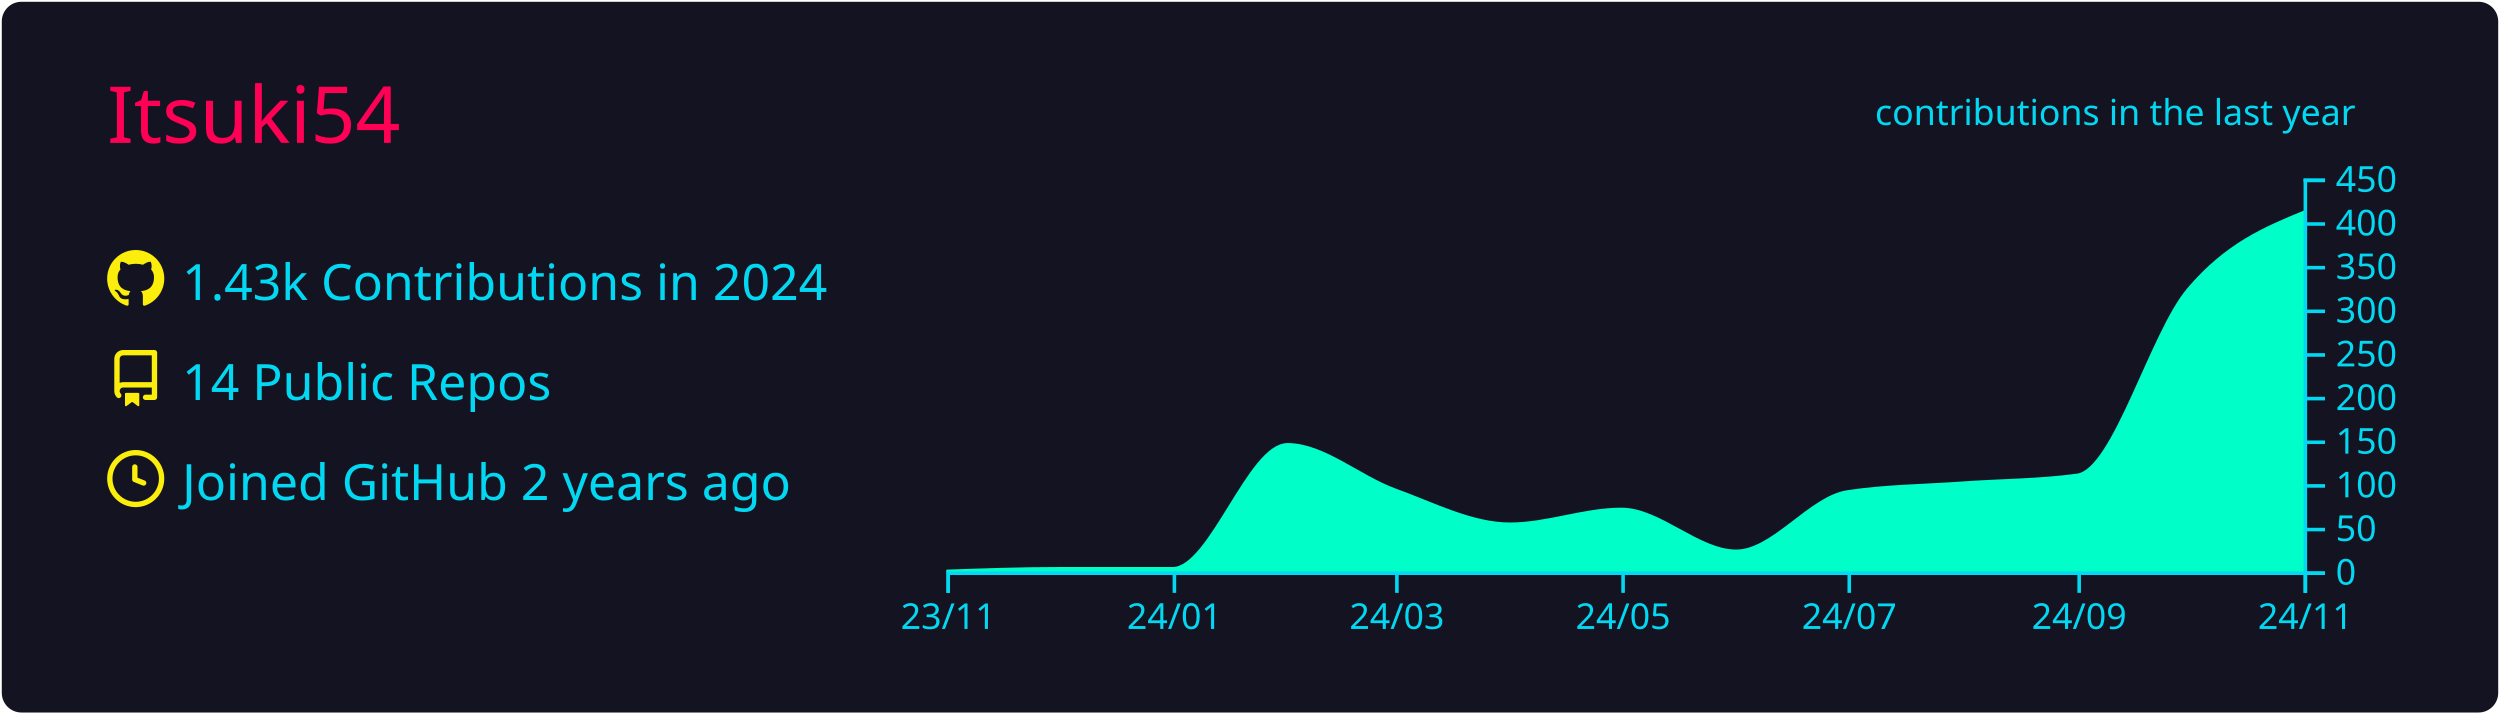
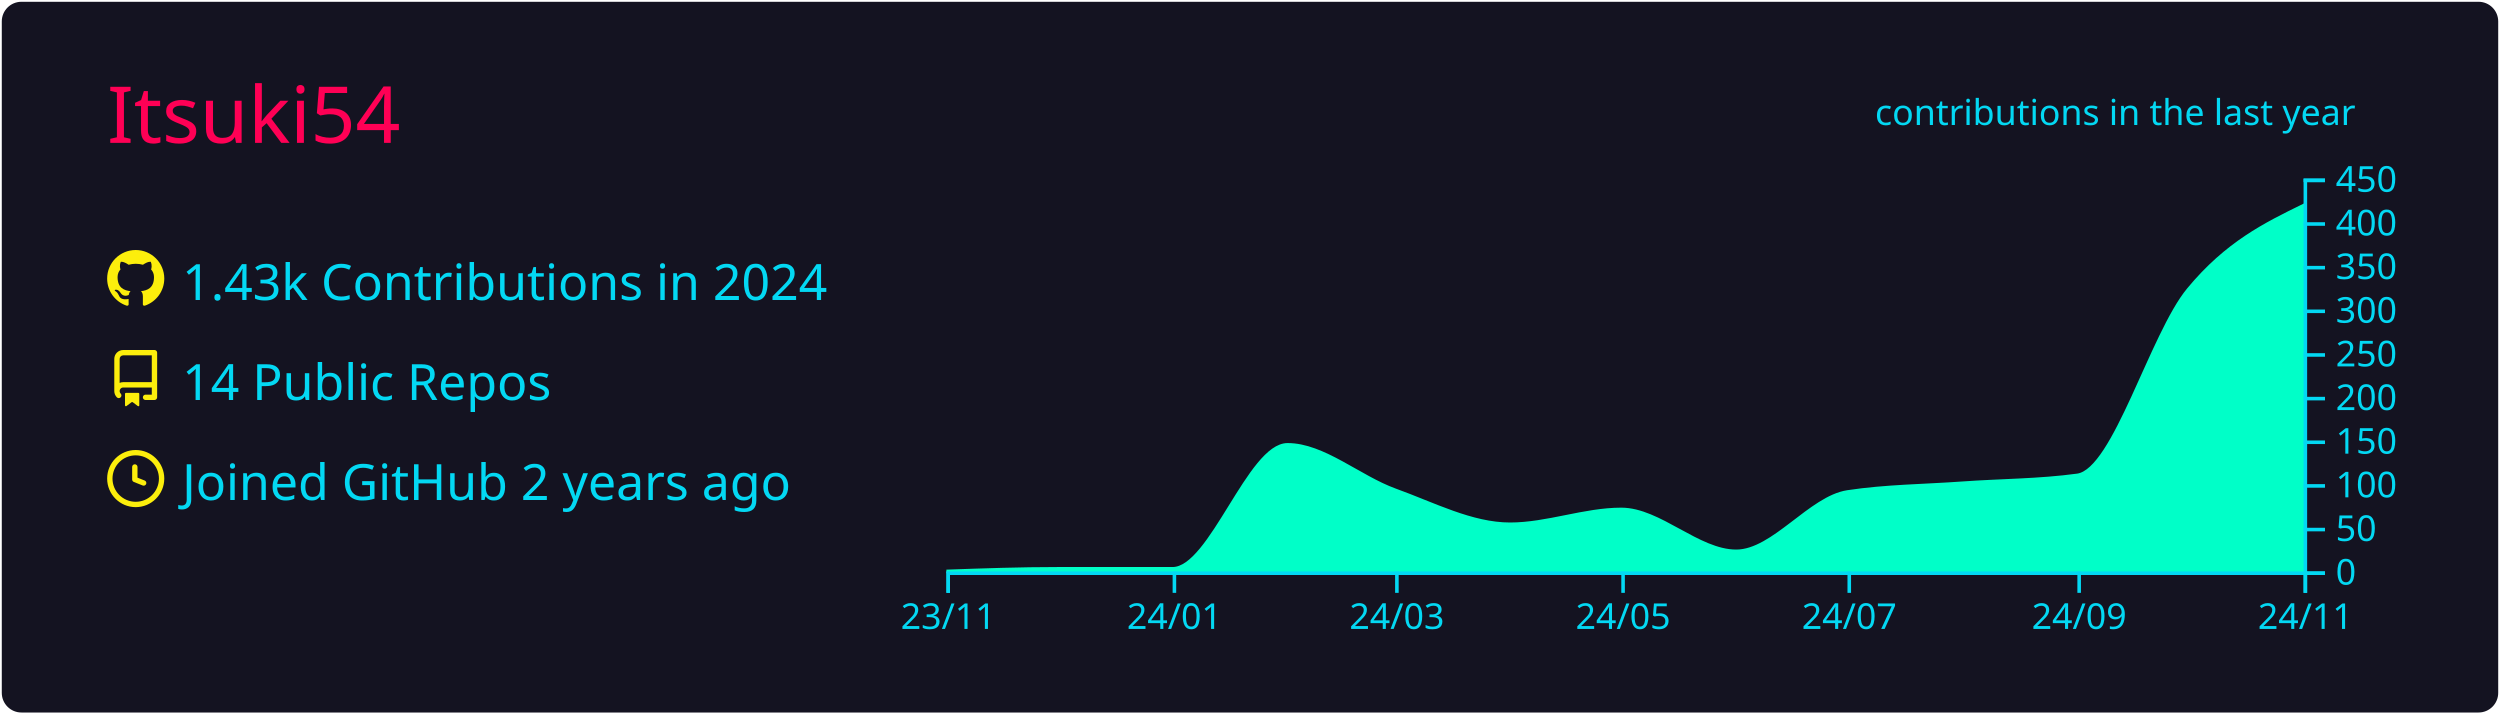
<svg xmlns="http://www.w3.org/2000/svg" width="700" height="200" viewBox="0 0 700 200">
  <style>* {
          font-family: 'Segoe UI', Ubuntu, "Helvetica Neue", Sans-Serif
        }</style>
  <rect x="1" y="1" rx="5" ry="5" height="99%" width="99.714%" stroke="#141321" stroke-width="1" fill="#141321" stroke-opacity="1" />
  <text x="30" y="40" style="font-size: 22px; fill: #ff0055;">Itsuki54</text>
  <g transform="translate(0,40)">
    <g transform="translate(30,30)">
      <g transform="translate(0,0)" width="14" height="14" fill="#fcee0c">
        <path fill-rule="evenodd" d="M8 0C3.58 0 0 3.58 0 8c0 3.54 2.29 6.53 5.47 7.59.4.07.55-.17.55-.38 0-.19-.01-.82-.01-1.49-2.01.37-2.53-.49-2.69-.94-.09-.23-.48-.94-.82-1.13-.28-.15-.68-.52-.01-.53.63-.01 1.08.58 1.23.82.72 1.21 1.87.87 2.33.66.07-.52.28-.87.51-1.07-1.78-.2-3.64-.89-3.64-3.95 0-.87.31-1.59.82-2.15-.08-.2-.36-1.02.08-2.12 0 0 .67-.21 2.2.82.64-.18 1.32-.27 2-.27.68 0 1.36.09 2 .27 1.53-1.04 2.2-.82 2.2-.82.44 1.1.16 1.92.08 2.12.51.56.82 1.27.82 2.15 0 3.07-1.87 3.75-3.65 3.95.29.25.54.73.54 1.48 0 1.07-.01 1.93-.01 2.2 0 .21.15.46.55.38A8.013 8.013 0 0016 8c0-4.42-3.58-8-8-8z" />
      </g>
      <g transform="translate(0,28)" width="14" height="14" fill="#fcee0c">
        <path fill-rule="evenodd" d="M2 2.5A2.5 2.5 0 014.5 0h8.75a.75.75 0 01.75.75v12.5a.75.75 0 01-.75.75h-2.5a.75.75 0 110-1.5h1.75v-2h-8a1 1 0 00-.714 1.7.75.75 0 01-1.072 1.05A2.495 2.495 0 012 11.5v-9zm10.5-1V9h-8c-.356 0-.694.074-1 .208V2.5a1 1 0 011-1h8zM5 12.25v3.25a.25.25 0 00.4.2l1.45-1.087a.25.25 0 01.3 0L8.6 15.7a.25.25 0 00.4-.2v-3.25a.25.25 0 00-.25-.25h-3.5a.25.25 0 00-.25.25z" />
      </g>
      <g transform="translate(0,56)" width="14" height="14" fill="#fcee0c">
        <path fill-rule="evenodd" d="M1.5 8a6.5 6.5 0 1113 0 6.5 6.5 0 01-13 0zM8 0a8 8 0 100 16A8 8 0 008 0zm.5 4.75a.75.75 0 00-1.5 0v3.5a.75.75 0 00.471.696l2.5 1a.75.75 0 00.557-1.392L8.5 7.742V4.75z" />
      </g>
      <text x="21" y="14" style="fill: #03d8f3; font-size: 14px;">1.43k Contributions in 2024</text>
      <text x="21" y="42" style="fill: #03d8f3; font-size: 14px;">14 Public Repos</text>
      <text x="21" y="70" style="fill: #03d8f3; font-size: 14px;">Joined GitHub 2 years ago</text>
    </g>
    <g color="#00ffc8" transform="translate(295,10)">
-       <path transform="translate(-30,0)" stroke="#00ffc8" fill="#00ffc8" opacity="1" d="M0,110C10.383,109.633,20.765,109.267,31.148,109.267C41.876,109.267,52.605,109.267,63.333,109.267C74.062,109.267,84.791,74.556,95.519,74.556C105.556,74.556,115.592,83.641,125.628,87.267C136.357,91.143,147.086,96.8,157.814,96.8C168.197,96.8,178.579,92.644,188.962,92.644C199.69,92.644,210.419,104.378,221.148,104.378C231.53,104.378,241.913,89.333,252.295,87.756C263.024,86.126,273.752,86.085,284.481,85.311C295.209,84.537,305.938,84.578,316.667,83.111C327.049,81.692,337.432,43.277,347.814,31.044C358.543,18.404,369.271,13.969,380,9.533L380,110C369.271,110,358.543,110,347.814,110C337.432,110,327.049,110,316.667,110C305.938,110,295.209,110,284.481,110C273.752,110,263.024,110,252.295,110C241.913,110,231.53,110,221.148,110C210.419,110,199.69,110,188.962,110C178.579,110,168.197,110,157.814,110C147.086,110,136.357,110,125.628,110C115.592,110,105.556,110,95.519,110C84.791,110,74.062,110,63.333,110C52.605,110,41.876,110,31.148,110C20.765,110,10.383,110,0,110Z" />
+       <path transform="translate(-30,0)" stroke="#00ffc8" fill="#00ffc8" opacity="1" d="M0,110C10.383,109.633,20.765,109.267,31.148,109.267C41.876,109.267,52.605,109.267,63.333,109.267C74.062,109.267,84.791,74.556,95.519,74.556C105.556,74.556,115.592,83.641,125.628,87.267C136.357,91.143,147.086,96.8,157.814,96.8C168.197,96.8,178.579,92.644,188.962,92.644C199.69,92.644,210.419,104.378,221.148,104.378C231.53,104.378,241.913,89.333,252.295,87.756C263.024,86.126,273.752,86.085,284.481,85.311C295.209,84.537,305.938,84.578,316.667,83.111C327.049,81.692,337.432,43.587,347.814,31.044C358.543,18.083,369.271,12.831,380,7.578L380,110C369.271,110,358.543,110,347.814,110C337.432,110,327.049,110,316.667,110C305.938,110,295.209,110,284.481,110C273.752,110,263.024,110,252.295,110C241.913,110,231.53,110,221.148,110C210.419,110,199.69,110,188.962,110C178.579,110,168.197,110,157.814,110C147.086,110,136.357,110,125.628,110C115.592,110,105.556,110,95.519,110C84.791,110,74.062,110,63.333,110C52.605,110,41.876,110,31.148,110C20.765,110,10.383,110,0,110Z" />
      <g color="#03d8f3" transform="translate(-30,110)" fill="none" font-size="10" font-family="sans-serif" text-anchor="middle">
        <path class="domain" stroke="currentColor" d="M0.5,6V0.5H380.5V6" />
        <g class="tick" opacity="1" transform="translate(0.5,0)">
          <line stroke="currentColor" y2="6" />
          <text fill="currentColor" y="9" dy="0.71em">23/11</text>
        </g>
        <g class="tick" opacity="1" transform="translate(63.83333,0)">
          <line stroke="currentColor" y2="6" />
          <text fill="currentColor" y="9" dy="0.71em">24/01</text>
        </g>
        <g class="tick" opacity="1" transform="translate(126.1284,0)">
          <line stroke="currentColor" y2="6" />
          <text fill="currentColor" y="9" dy="0.71em">24/03</text>
        </g>
        <g class="tick" opacity="1" transform="translate(189.4617,0)">
          <line stroke="currentColor" y2="6" />
          <text fill="currentColor" y="9" dy="0.71em">24/05</text>
        </g>
        <g class="tick" opacity="1" transform="translate(252.7951,0)">
          <line stroke="currentColor" y2="6" />
          <text fill="currentColor" y="9" dy="0.71em">24/07</text>
        </g>
        <g class="tick" opacity="1" transform="translate(317.1667,0)">
          <line stroke="currentColor" y2="6" />
          <text fill="currentColor" y="9" dy="0.71em">24/09</text>
        </g>
        <g class="tick" opacity="1" transform="translate(380.5,0)">
          <line stroke="currentColor" y2="6" />
          <text fill="currentColor" y="9" dy="0.71em">24/11</text>
        </g>
      </g>
      <g color="#03d8f3" transform="translate(350,0)" fill="none" font-size="10" font-family="sans-serif" text-anchor="start">
        <path class="domain" stroke="currentColor" d="M6,110.5H0.5V0.5H6" />
        <g class="tick" opacity="1" transform="translate(0,110.5)">
          <line stroke="currentColor" x2="6" />
          <text fill="currentColor" x="9" dy="0.32em">0</text>
        </g>
        <g class="tick" opacity="1" transform="translate(0,98.27778)">
          <line stroke="currentColor" x2="6" />
          <text fill="currentColor" x="9" dy="0.32em">50</text>
        </g>
        <g class="tick" opacity="1" transform="translate(0,86.05556)">
          <line stroke="currentColor" x2="6" />
          <text fill="currentColor" x="9" dy="0.32em">100</text>
        </g>
        <g class="tick" opacity="1" transform="translate(0,73.83333)">
          <line stroke="currentColor" x2="6" />
          <text fill="currentColor" x="9" dy="0.32em">150</text>
        </g>
        <g class="tick" opacity="1" transform="translate(0,61.61111)">
          <line stroke="currentColor" x2="6" />
          <text fill="currentColor" x="9" dy="0.32em">200</text>
        </g>
        <g class="tick" opacity="1" transform="translate(0,49.38889)">
          <line stroke="currentColor" x2="6" />
          <text fill="currentColor" x="9" dy="0.32em">250</text>
        </g>
        <g class="tick" opacity="1" transform="translate(0,37.16667)">
          <line stroke="currentColor" x2="6" />
          <text fill="currentColor" x="9" dy="0.32em">300</text>
        </g>
        <g class="tick" opacity="1" transform="translate(0,24.94444)">
          <line stroke="currentColor" x2="6" />
          <text fill="currentColor" x="9" dy="0.32em">350</text>
        </g>
        <g class="tick" opacity="1" transform="translate(0,12.72222)">
          <line stroke="currentColor" x2="6" />
          <text fill="currentColor" x="9" dy="0.32em">400</text>
        </g>
        <g class="tick" opacity="1" transform="translate(0,0.5)">
          <line stroke="currentColor" x2="6" />
          <text fill="currentColor" x="9" dy="0.32em">450</text>
        </g>
      </g>
      <g>
        <text y="-15" x="230" style="fill: #03d8f3; font-size: 10px;">contributions in the last year</text>
      </g>
    </g>
  </g>
</svg>
